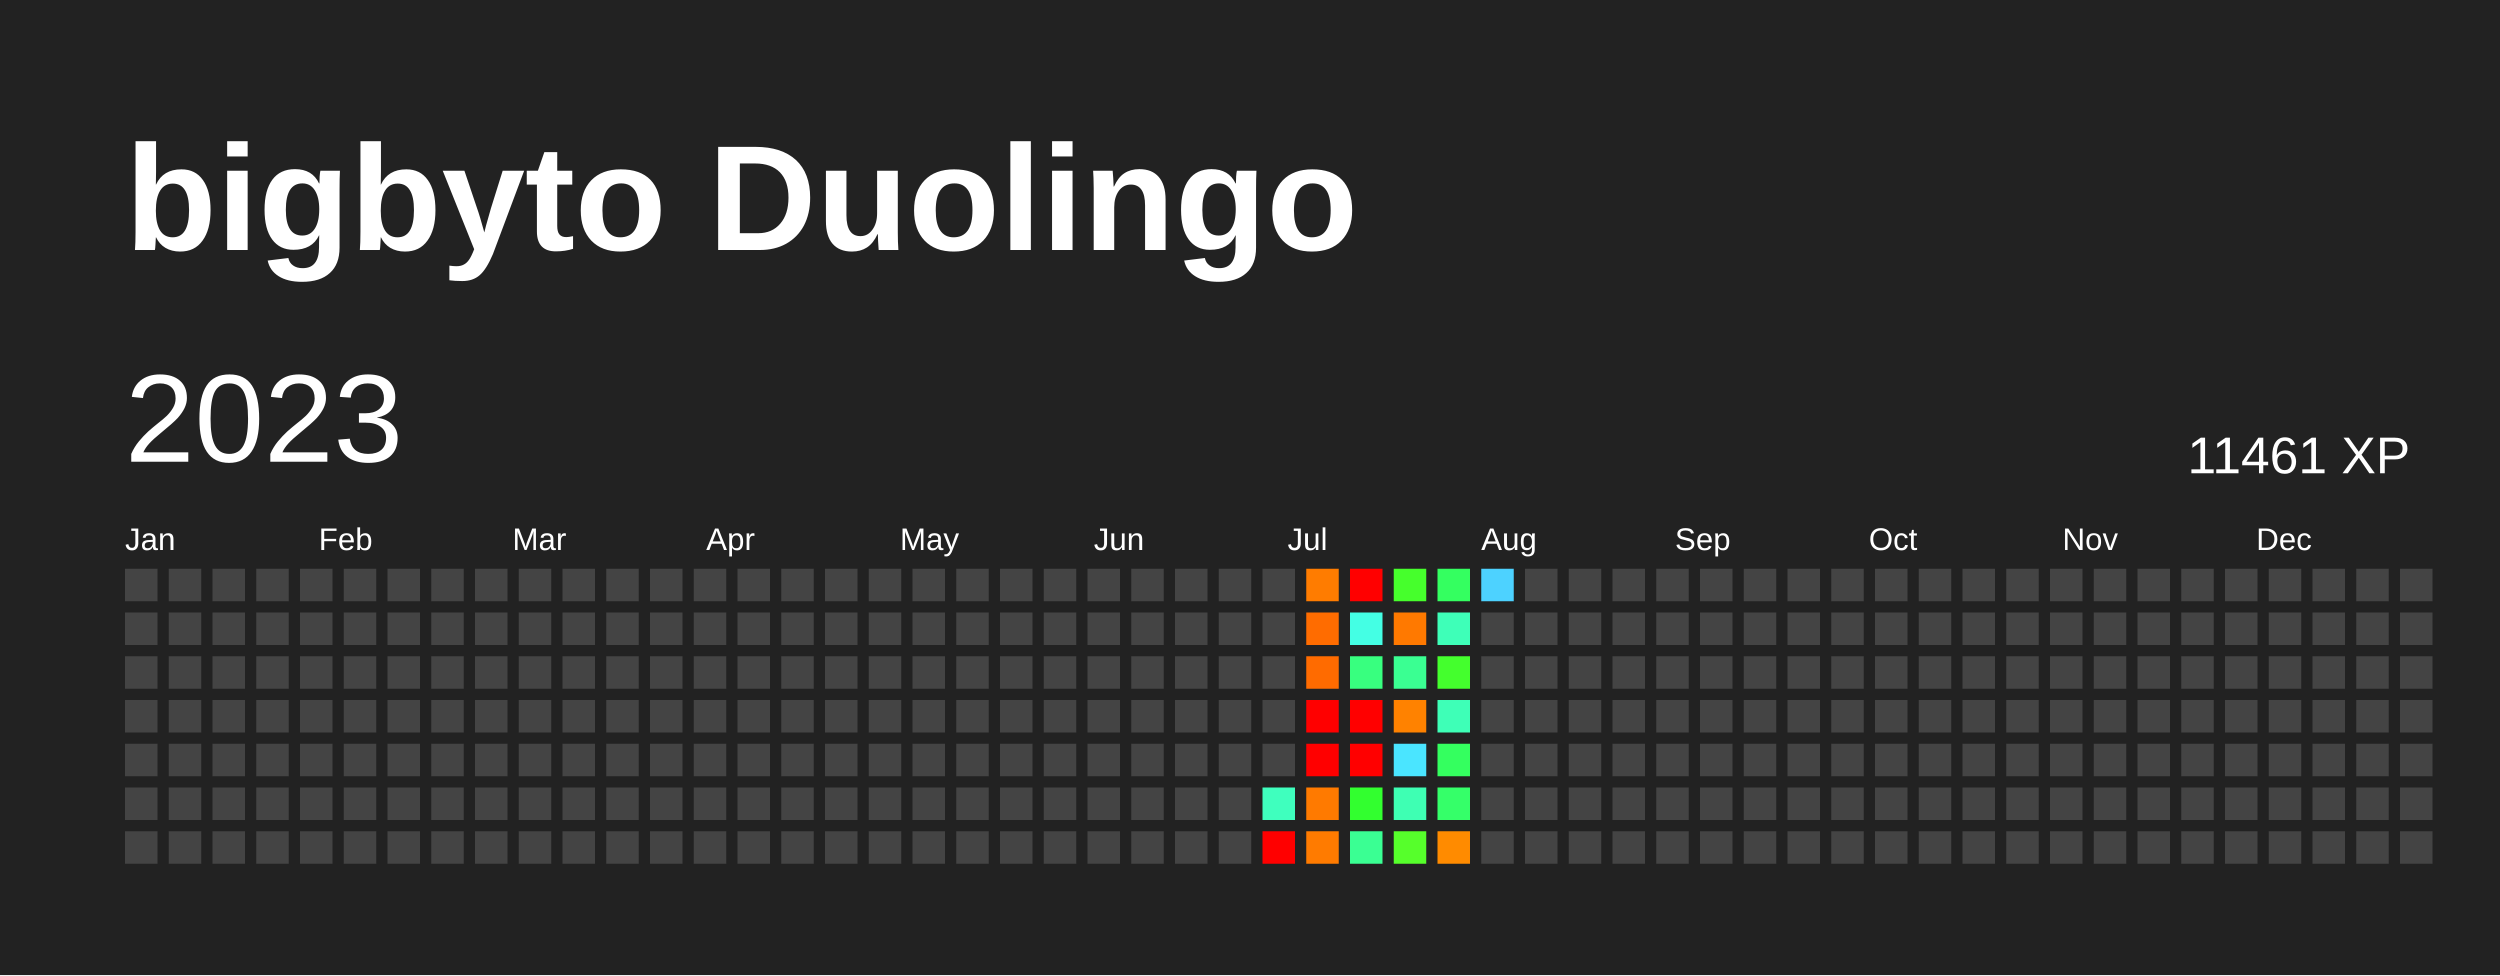
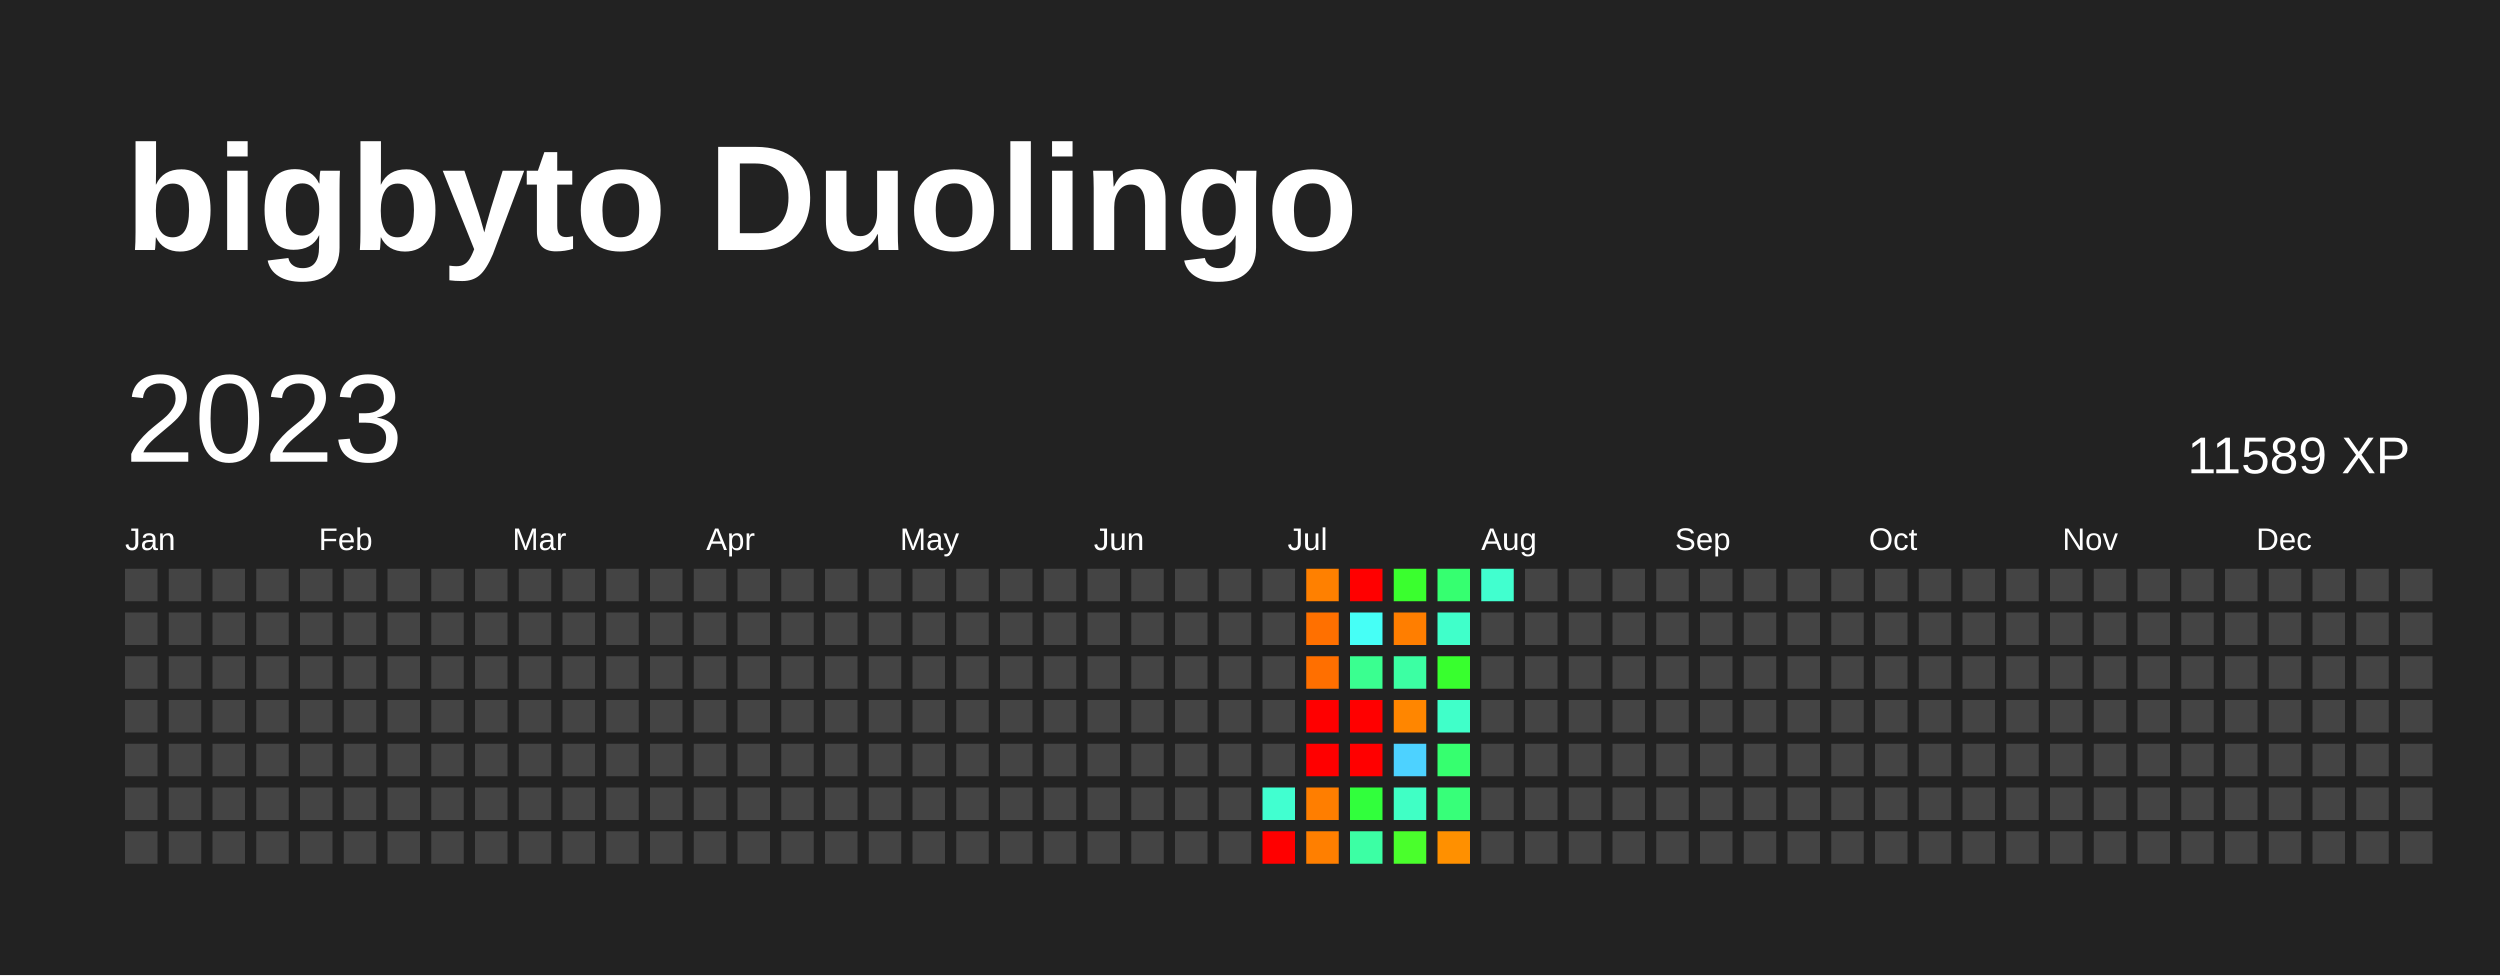
<svg xmlns="http://www.w3.org/2000/svg" baseProfile="full" height="78mm" version="1.1" viewBox="0,0,200,78" width="200mm">
  <defs />
  <rect fill="#222222" height="78" width="200" x="0" y="0" />
  <text fill="#FFFFFF" style="font-size:12px; font-family:Arial; font-weight:bold;" x="10" y="20">bigbyto Duolingo</text>
  <text dominant-baseline="hanging" fill="#FFFFFF" style="font-size:10.0px; font-family:Arial;" x="10" y="30">2023</text>
-   <text dominant-baseline="hanging" fill="#FFFFFF" style="font-size:4.125px; font-family:Arial;" x="175" y="35">11461 XP</text>
+   <text dominant-baseline="hanging" fill="#FFFFFF" style="font-size:4.125px; font-family:Arial;" x="175" y="35">11589 XP</text>
  <text fill="#FFFFFF" style="font-size:2.5px; font-family:Arial" x="10.0" y="44">Jan</text>
  <text fill="#FFFFFF" style="font-size:2.5px; font-family:Arial" x="25.5" y="44">Feb</text>
  <text fill="#FFFFFF" style="font-size:2.5px; font-family:Arial" x="41.0" y="44">Mar</text>
  <text fill="#FFFFFF" style="font-size:2.5px; font-family:Arial" x="56.5" y="44">Apr</text>
  <text fill="#FFFFFF" style="font-size:2.5px; font-family:Arial" x="72.0" y="44">May</text>
  <text fill="#FFFFFF" style="font-size:2.5px; font-family:Arial" x="87.5" y="44">Jun</text>
  <text fill="#FFFFFF" style="font-size:2.5px; font-family:Arial" x="103.0" y="44">Jul</text>
  <text fill="#FFFFFF" style="font-size:2.5px; font-family:Arial" x="118.5" y="44">Aug</text>
  <text fill="#FFFFFF" style="font-size:2.5px; font-family:Arial" x="134.0" y="44">Sep</text>
  <text fill="#FFFFFF" style="font-size:2.5px; font-family:Arial" x="149.5" y="44">Oct</text>
  <text fill="#FFFFFF" style="font-size:2.5px; font-family:Arial" x="165.0" y="44">Nov</text>
  <text fill="#FFFFFF" style="font-size:2.5px; font-family:Arial" x="180.5" y="44">Dec</text>
  <rect fill="#444444" height="2.6" width="2.6" x="10.0" y="45.5" />
  <rect fill="#444444" height="2.6" width="2.6" x="10.0" y="49.0" />
  <rect fill="#444444" height="2.6" width="2.6" x="10.0" y="52.5" />
  <rect fill="#444444" height="2.6" width="2.6" x="10.0" y="56.0" />
  <rect fill="#444444" height="2.6" width="2.6" x="10.0" y="59.5" />
  <rect fill="#444444" height="2.6" width="2.6" x="10.0" y="63.0" />
  <rect fill="#444444" height="2.6" width="2.6" x="10.0" y="66.5" />
  <rect fill="#444444" height="2.6" width="2.6" x="13.5" y="45.5" />
  <rect fill="#444444" height="2.6" width="2.6" x="13.5" y="49.0" />
  <rect fill="#444444" height="2.6" width="2.6" x="13.5" y="52.5" />
  <rect fill="#444444" height="2.6" width="2.6" x="13.5" y="56.0" />
  <rect fill="#444444" height="2.6" width="2.6" x="13.5" y="59.5" />
  <rect fill="#444444" height="2.6" width="2.6" x="13.5" y="63.0" />
  <rect fill="#444444" height="2.6" width="2.6" x="13.5" y="66.5" />
  <rect fill="#444444" height="2.6" width="2.6" x="17.0" y="45.5" />
  <rect fill="#444444" height="2.6" width="2.6" x="17.0" y="49.0" />
  <rect fill="#444444" height="2.6" width="2.6" x="17.0" y="52.5" />
  <rect fill="#444444" height="2.6" width="2.6" x="17.0" y="56.0" />
  <rect fill="#444444" height="2.6" width="2.6" x="17.0" y="59.5" />
  <rect fill="#444444" height="2.6" width="2.6" x="17.0" y="63.0" />
  <rect fill="#444444" height="2.6" width="2.6" x="17.0" y="66.5" />
  <rect fill="#444444" height="2.6" width="2.6" x="20.5" y="45.5" />
  <rect fill="#444444" height="2.6" width="2.6" x="20.5" y="49.0" />
  <rect fill="#444444" height="2.6" width="2.6" x="20.5" y="52.5" />
  <rect fill="#444444" height="2.6" width="2.6" x="20.5" y="56.0" />
  <rect fill="#444444" height="2.6" width="2.6" x="20.5" y="59.5" />
  <rect fill="#444444" height="2.6" width="2.6" x="20.5" y="63.0" />
  <rect fill="#444444" height="2.6" width="2.6" x="20.5" y="66.5" />
  <rect fill="#444444" height="2.6" width="2.6" x="24.0" y="45.5" />
  <rect fill="#444444" height="2.6" width="2.6" x="24.0" y="49.0" />
  <rect fill="#444444" height="2.6" width="2.6" x="24.0" y="52.5" />
  <rect fill="#444444" height="2.6" width="2.6" x="24.0" y="56.0" />
  <rect fill="#444444" height="2.6" width="2.6" x="24.0" y="59.5" />
  <rect fill="#444444" height="2.6" width="2.6" x="24.0" y="63.0" />
  <rect fill="#444444" height="2.6" width="2.6" x="24.0" y="66.5" />
  <rect fill="#444444" height="2.6" width="2.6" x="27.5" y="45.5" />
  <rect fill="#444444" height="2.6" width="2.6" x="27.5" y="49.0" />
  <rect fill="#444444" height="2.6" width="2.6" x="27.5" y="52.5" />
  <rect fill="#444444" height="2.6" width="2.6" x="27.5" y="56.0" />
  <rect fill="#444444" height="2.6" width="2.6" x="27.5" y="59.5" />
  <rect fill="#444444" height="2.6" width="2.6" x="27.5" y="63.0" />
  <rect fill="#444444" height="2.6" width="2.6" x="27.5" y="66.5" />
  <rect fill="#444444" height="2.6" width="2.6" x="31.0" y="45.5" />
  <rect fill="#444444" height="2.6" width="2.6" x="31.0" y="49.0" />
  <rect fill="#444444" height="2.6" width="2.6" x="31.0" y="52.5" />
  <rect fill="#444444" height="2.6" width="2.6" x="31.0" y="56.0" />
  <rect fill="#444444" height="2.6" width="2.6" x="31.0" y="59.5" />
  <rect fill="#444444" height="2.6" width="2.6" x="31.0" y="63.0" />
  <rect fill="#444444" height="2.6" width="2.6" x="31.0" y="66.5" />
  <rect fill="#444444" height="2.6" width="2.6" x="34.5" y="45.5" />
  <rect fill="#444444" height="2.6" width="2.6" x="34.5" y="49.0" />
  <rect fill="#444444" height="2.6" width="2.6" x="34.5" y="52.5" />
  <rect fill="#444444" height="2.6" width="2.6" x="34.5" y="56.0" />
  <rect fill="#444444" height="2.6" width="2.6" x="34.5" y="59.5" />
  <rect fill="#444444" height="2.6" width="2.6" x="34.5" y="63.0" />
  <rect fill="#444444" height="2.6" width="2.6" x="34.5" y="66.5" />
  <rect fill="#444444" height="2.6" width="2.6" x="38.0" y="45.5" />
  <rect fill="#444444" height="2.6" width="2.6" x="38.0" y="49.0" />
  <rect fill="#444444" height="2.6" width="2.6" x="38.0" y="52.5" />
  <rect fill="#444444" height="2.6" width="2.6" x="38.0" y="56.0" />
  <rect fill="#444444" height="2.6" width="2.6" x="38.0" y="59.5" />
  <rect fill="#444444" height="2.6" width="2.6" x="38.0" y="63.0" />
  <rect fill="#444444" height="2.6" width="2.6" x="38.0" y="66.5" />
  <rect fill="#444444" height="2.6" width="2.6" x="41.5" y="45.5" />
  <rect fill="#444444" height="2.6" width="2.6" x="41.5" y="49.0" />
  <rect fill="#444444" height="2.6" width="2.6" x="41.5" y="52.5" />
  <rect fill="#444444" height="2.6" width="2.6" x="41.5" y="56.0" />
  <rect fill="#444444" height="2.6" width="2.6" x="41.5" y="59.5" />
  <rect fill="#444444" height="2.6" width="2.6" x="41.5" y="63.0" />
  <rect fill="#444444" height="2.6" width="2.6" x="41.5" y="66.5" />
  <rect fill="#444444" height="2.6" width="2.6" x="45.0" y="45.5" />
  <rect fill="#444444" height="2.6" width="2.6" x="45.0" y="49.0" />
  <rect fill="#444444" height="2.6" width="2.6" x="45.0" y="52.5" />
  <rect fill="#444444" height="2.6" width="2.6" x="45.0" y="56.0" />
  <rect fill="#444444" height="2.6" width="2.6" x="45.0" y="59.5" />
  <rect fill="#444444" height="2.6" width="2.6" x="45.0" y="63.0" />
  <rect fill="#444444" height="2.6" width="2.6" x="45.0" y="66.5" />
  <rect fill="#444444" height="2.6" width="2.6" x="48.5" y="45.5" />
  <rect fill="#444444" height="2.6" width="2.6" x="48.5" y="49.0" />
  <rect fill="#444444" height="2.6" width="2.6" x="48.5" y="52.5" />
  <rect fill="#444444" height="2.6" width="2.6" x="48.5" y="56.0" />
  <rect fill="#444444" height="2.6" width="2.6" x="48.5" y="59.5" />
  <rect fill="#444444" height="2.6" width="2.6" x="48.5" y="63.0" />
  <rect fill="#444444" height="2.6" width="2.6" x="48.5" y="66.5" />
  <rect fill="#444444" height="2.6" width="2.6" x="52.0" y="45.5" />
  <rect fill="#444444" height="2.6" width="2.6" x="52.0" y="49.0" />
  <rect fill="#444444" height="2.6" width="2.6" x="52.0" y="52.5" />
  <rect fill="#444444" height="2.6" width="2.6" x="52.0" y="56.0" />
  <rect fill="#444444" height="2.6" width="2.6" x="52.0" y="59.5" />
  <rect fill="#444444" height="2.6" width="2.6" x="52.0" y="63.0" />
  <rect fill="#444444" height="2.6" width="2.6" x="52.0" y="66.5" />
  <rect fill="#444444" height="2.6" width="2.6" x="55.5" y="45.5" />
  <rect fill="#444444" height="2.6" width="2.6" x="55.5" y="49.0" />
  <rect fill="#444444" height="2.6" width="2.6" x="55.5" y="52.5" />
  <rect fill="#444444" height="2.6" width="2.6" x="55.5" y="56.0" />
  <rect fill="#444444" height="2.6" width="2.6" x="55.5" y="59.5" />
  <rect fill="#444444" height="2.6" width="2.6" x="55.5" y="63.0" />
  <rect fill="#444444" height="2.6" width="2.6" x="55.5" y="66.5" />
  <rect fill="#444444" height="2.6" width="2.6" x="59.0" y="45.5" />
  <rect fill="#444444" height="2.6" width="2.6" x="59.0" y="49.0" />
  <rect fill="#444444" height="2.6" width="2.6" x="59.0" y="52.5" />
  <rect fill="#444444" height="2.6" width="2.6" x="59.0" y="56.0" />
  <rect fill="#444444" height="2.6" width="2.6" x="59.0" y="59.5" />
  <rect fill="#444444" height="2.6" width="2.6" x="59.0" y="63.0" />
  <rect fill="#444444" height="2.6" width="2.6" x="59.0" y="66.5" />
  <rect fill="#444444" height="2.6" width="2.6" x="62.5" y="45.5" />
  <rect fill="#444444" height="2.6" width="2.6" x="62.5" y="49.0" />
  <rect fill="#444444" height="2.6" width="2.6" x="62.5" y="52.5" />
  <rect fill="#444444" height="2.6" width="2.6" x="62.5" y="56.0" />
  <rect fill="#444444" height="2.6" width="2.6" x="62.5" y="59.5" />
  <rect fill="#444444" height="2.6" width="2.6" x="62.5" y="63.0" />
  <rect fill="#444444" height="2.6" width="2.6" x="62.5" y="66.5" />
  <rect fill="#444444" height="2.6" width="2.6" x="66.0" y="45.5" />
  <rect fill="#444444" height="2.6" width="2.6" x="66.0" y="49.0" />
  <rect fill="#444444" height="2.6" width="2.6" x="66.0" y="52.5" />
  <rect fill="#444444" height="2.6" width="2.6" x="66.0" y="56.0" />
  <rect fill="#444444" height="2.6" width="2.6" x="66.0" y="59.5" />
  <rect fill="#444444" height="2.6" width="2.6" x="66.0" y="63.0" />
  <rect fill="#444444" height="2.6" width="2.6" x="66.0" y="66.5" />
  <rect fill="#444444" height="2.6" width="2.6" x="69.5" y="45.5" />
  <rect fill="#444444" height="2.6" width="2.6" x="69.5" y="49.0" />
  <rect fill="#444444" height="2.6" width="2.6" x="69.5" y="52.5" />
  <rect fill="#444444" height="2.6" width="2.6" x="69.5" y="56.0" />
  <rect fill="#444444" height="2.6" width="2.6" x="69.5" y="59.5" />
  <rect fill="#444444" height="2.6" width="2.6" x="69.5" y="63.0" />
  <rect fill="#444444" height="2.6" width="2.6" x="69.5" y="66.5" />
  <rect fill="#444444" height="2.6" width="2.6" x="73.0" y="45.5" />
  <rect fill="#444444" height="2.6" width="2.6" x="73.0" y="49.0" />
  <rect fill="#444444" height="2.6" width="2.6" x="73.0" y="52.5" />
  <rect fill="#444444" height="2.6" width="2.6" x="73.0" y="56.0" />
  <rect fill="#444444" height="2.6" width="2.6" x="73.0" y="59.5" />
  <rect fill="#444444" height="2.6" width="2.6" x="73.0" y="63.0" />
  <rect fill="#444444" height="2.6" width="2.6" x="73.0" y="66.5" />
  <rect fill="#444444" height="2.6" width="2.6" x="76.5" y="45.5" />
  <rect fill="#444444" height="2.6" width="2.6" x="76.5" y="49.0" />
  <rect fill="#444444" height="2.6" width="2.6" x="76.5" y="52.5" />
  <rect fill="#444444" height="2.6" width="2.6" x="76.5" y="56.0" />
  <rect fill="#444444" height="2.6" width="2.6" x="76.5" y="59.5" />
  <rect fill="#444444" height="2.6" width="2.6" x="76.5" y="63.0" />
  <rect fill="#444444" height="2.6" width="2.6" x="76.5" y="66.5" />
  <rect fill="#444444" height="2.6" width="2.6" x="80.0" y="45.5" />
  <rect fill="#444444" height="2.6" width="2.6" x="80.0" y="49.0" />
  <rect fill="#444444" height="2.6" width="2.6" x="80.0" y="52.5" />
  <rect fill="#444444" height="2.6" width="2.6" x="80.0" y="56.0" />
  <rect fill="#444444" height="2.6" width="2.6" x="80.0" y="59.5" />
  <rect fill="#444444" height="2.6" width="2.6" x="80.0" y="63.0" />
  <rect fill="#444444" height="2.6" width="2.6" x="80.0" y="66.5" />
  <rect fill="#444444" height="2.6" width="2.6" x="83.5" y="45.5" />
  <rect fill="#444444" height="2.6" width="2.6" x="83.5" y="49.0" />
  <rect fill="#444444" height="2.6" width="2.6" x="83.5" y="52.5" />
  <rect fill="#444444" height="2.6" width="2.6" x="83.5" y="56.0" />
  <rect fill="#444444" height="2.6" width="2.6" x="83.5" y="59.5" />
  <rect fill="#444444" height="2.6" width="2.6" x="83.5" y="63.0" />
  <rect fill="#444444" height="2.6" width="2.6" x="83.5" y="66.5" />
  <rect fill="#444444" height="2.6" width="2.6" x="87.0" y="45.5" />
  <rect fill="#444444" height="2.6" width="2.6" x="87.0" y="49.0" />
  <rect fill="#444444" height="2.6" width="2.6" x="87.0" y="52.5" />
  <rect fill="#444444" height="2.6" width="2.6" x="87.0" y="56.0" />
  <rect fill="#444444" height="2.6" width="2.6" x="87.0" y="59.5" />
  <rect fill="#444444" height="2.6" width="2.6" x="87.0" y="63.0" />
  <rect fill="#444444" height="2.6" width="2.6" x="87.0" y="66.5" />
  <rect fill="#444444" height="2.6" width="2.6" x="90.5" y="45.5" />
  <rect fill="#444444" height="2.6" width="2.6" x="90.5" y="49.0" />
  <rect fill="#444444" height="2.6" width="2.6" x="90.5" y="52.5" />
  <rect fill="#444444" height="2.6" width="2.6" x="90.5" y="56.0" />
  <rect fill="#444444" height="2.6" width="2.6" x="90.5" y="59.5" />
  <rect fill="#444444" height="2.6" width="2.6" x="90.5" y="63.0" />
  <rect fill="#444444" height="2.6" width="2.6" x="90.5" y="66.5" />
  <rect fill="#444444" height="2.6" width="2.6" x="94.0" y="45.5" />
  <rect fill="#444444" height="2.6" width="2.6" x="94.0" y="49.0" />
  <rect fill="#444444" height="2.6" width="2.6" x="94.0" y="52.5" />
  <rect fill="#444444" height="2.6" width="2.6" x="94.0" y="56.0" />
  <rect fill="#444444" height="2.6" width="2.6" x="94.0" y="59.5" />
  <rect fill="#444444" height="2.6" width="2.6" x="94.0" y="63.0" />
  <rect fill="#444444" height="2.6" width="2.6" x="94.0" y="66.5" />
  <rect fill="#444444" height="2.6" width="2.6" x="97.5" y="45.5" />
  <rect fill="#444444" height="2.6" width="2.6" x="97.5" y="49.0" />
  <rect fill="#444444" height="2.6" width="2.6" x="97.5" y="52.5" />
  <rect fill="#444444" height="2.6" width="2.6" x="97.5" y="56.0" />
  <rect fill="#444444" height="2.6" width="2.6" x="97.5" y="59.5" />
  <rect fill="#444444" height="2.6" width="2.6" x="97.5" y="63.0" />
  <rect fill="#444444" height="2.6" width="2.6" x="97.5" y="66.5" />
  <rect fill="#444444" height="2.6" width="2.6" x="101.0" y="45.5" />
  <rect fill="#444444" height="2.6" width="2.6" x="101.0" y="49.0" />
  <rect fill="#444444" height="2.6" width="2.6" x="101.0" y="52.5" />
  <rect fill="#444444" height="2.6" width="2.6" x="101.0" y="56.0" />
  <rect fill="#444444" height="2.6" width="2.6" x="101.0" y="59.5" />
-   <rect fill="#3fffbe" height="2.6" width="2.6" x="101.0" y="63.0" />
+   <rect fill="#41ffd0" height="2.6" width="2.6" x="101.0" y="63.0" />
  <rect fill="red" height="2.6" width="2.6" x="101.0" y="66.5" />
-   <rect fill="#ff7c00" height="2.6" width="2.6" x="104.5" y="45.5" />
-   <rect fill="#ff6c00" height="2.6" width="2.6" x="104.5" y="49.0" />
-   <rect fill="#ff6b00" height="2.6" width="2.6" x="104.5" y="52.5" />
+   <rect fill="#ff8000" height="2.6" width="2.6" x="104.5" y="45.5" />
+   <rect fill="#ff7000" height="2.6" width="2.6" x="104.5" y="49.0" />
+   <rect fill="#ff6f00" height="2.6" width="2.6" x="104.5" y="52.5" />
  <rect fill="red" height="2.6" width="2.6" x="104.5" y="56.0" />
  <rect fill="red" height="2.6" width="2.6" x="104.5" y="59.5" />
-   <rect fill="#ff7a00" height="2.6" width="2.6" x="104.5" y="63.0" />
-   <rect fill="#ff7b00" height="2.6" width="2.6" x="104.5" y="66.5" />
+   <rect fill="#ff7e00" height="2.6" width="2.6" x="104.5" y="63.0" />
+   <rect fill="#ff7f00" height="2.6" width="2.6" x="104.5" y="66.5" />
  <rect fill="red" height="2.6" width="2.6" x="108.0" y="45.5" />
-   <rect fill="#44ffe4" height="2.6" width="2.6" x="108.0" y="49.0" />
-   <rect fill="#38ff7f" height="2.6" width="2.6" x="108.0" y="52.5" />
+   <rect fill="#46fff6" height="2.6" width="2.6" x="108.0" y="49.0" />
+   <rect fill="#3aff90" height="2.6" width="2.6" x="108.0" y="52.5" />
  <rect fill="red" height="2.6" width="2.6" x="108.0" y="56.0" />
  <rect fill="red" height="2.6" width="2.6" x="108.0" y="59.5" />
-   <rect fill="#32ff2f" height="2.6" width="2.6" x="108.0" y="63.0" />
-   <rect fill="#3aff93" height="2.6" width="2.6" x="108.0" y="66.5" />
-   <rect fill="#46ff2c" height="2.6" width="2.6" x="111.5" y="45.5" />
-   <rect fill="#ff7900" height="2.6" width="2.6" x="111.5" y="49.0" />
-   <rect fill="#3aff92" height="2.6" width="2.6" x="111.5" y="52.5" />
-   <rect fill="#ff8200" height="2.6" width="2.6" x="111.5" y="56.0" />
-   <rect fill="#4ae5ff" height="2.6" width="2.6" x="111.5" y="59.5" />
-   <rect fill="#3effb3" height="2.6" width="2.6" x="111.5" y="63.0" />
-   <rect fill="#56ff2b" height="2.6" width="2.6" x="111.5" y="66.5" />
-   <rect fill="#34ff60" height="2.6" width="2.6" x="115.0" y="45.5" />
-   <rect fill="#3effb8" height="2.6" width="2.6" x="115.0" y="49.0" />
-   <rect fill="#44ff2d" height="2.6" width="2.6" x="115.0" y="52.5" />
-   <rect fill="#3effb7" height="2.6" width="2.6" x="115.0" y="56.0" />
-   <rect fill="#34ff5f" height="2.6" width="2.6" x="115.0" y="59.5" />
-   <rect fill="#35ff69" height="2.6" width="2.6" x="115.0" y="63.0" />
-   <rect fill="#ff8b00" height="2.6" width="2.6" x="115.0" y="66.5" />
-   <rect fill="#4dd2ff" height="2.6" width="2.6" x="118.5" y="45.5" />
+   <rect fill="#31ff3c" height="2.6" width="2.6" x="108.0" y="63.0" />
+   <rect fill="#3cffa4" height="2.6" width="2.6" x="108.0" y="66.5" />
+   <rect fill="#3aff2e" height="2.6" width="2.6" x="111.5" y="45.5" />
+   <rect fill="#ff7e00" height="2.6" width="2.6" x="111.5" y="49.0" />
+   <rect fill="#3cffa3" height="2.6" width="2.6" x="111.5" y="52.5" />
+   <rect fill="#ff8600" height="2.6" width="2.6" x="111.5" y="56.0" />
+   <rect fill="#4dd2ff" height="2.6" width="2.6" x="111.5" y="59.5" />
+   <rect fill="#40ffc5" height="2.6" width="2.6" x="111.5" y="63.0" />
+   <rect fill="#4aff2c" height="2.6" width="2.6" x="111.5" y="66.5" />
+   <rect fill="#36ff70" height="2.6" width="2.6" x="115.0" y="45.5" />
+   <rect fill="#40ffca" height="2.6" width="2.6" x="115.0" y="49.0" />
+   <rect fill="#38ff2e" height="2.6" width="2.6" x="115.0" y="52.5" />
+   <rect fill="#40ffc9" height="2.6" width="2.6" x="115.0" y="56.0" />
+   <rect fill="#36ff6f" height="2.6" width="2.6" x="115.0" y="59.5" />
+   <rect fill="#37ff79" height="2.6" width="2.6" x="115.0" y="63.0" />
+   <rect fill="#ff9000" height="2.6" width="2.6" x="115.0" y="66.5" />
+   <rect fill="#41ffcf" height="2.6" width="2.6" x="118.5" y="45.5" />
  <rect fill="#444444" height="2.6" width="2.6" x="118.5" y="49.0" />
  <rect fill="#444444" height="2.6" width="2.6" x="118.5" y="52.5" />
  <rect fill="#444444" height="2.6" width="2.6" x="118.5" y="56.0" />
  <rect fill="#444444" height="2.6" width="2.6" x="118.5" y="59.5" />
  <rect fill="#444444" height="2.6" width="2.6" x="118.5" y="63.0" />
  <rect fill="#444444" height="2.6" width="2.6" x="118.5" y="66.5" />
  <rect fill="#444444" height="2.6" width="2.6" x="122.0" y="45.5" />
  <rect fill="#444444" height="2.6" width="2.6" x="122.0" y="49.0" />
  <rect fill="#444444" height="2.6" width="2.6" x="122.0" y="52.5" />
  <rect fill="#444444" height="2.6" width="2.6" x="122.0" y="56.0" />
  <rect fill="#444444" height="2.6" width="2.6" x="122.0" y="59.5" />
  <rect fill="#444444" height="2.6" width="2.6" x="122.0" y="63.0" />
  <rect fill="#444444" height="2.6" width="2.6" x="122.0" y="66.5" />
  <rect fill="#444444" height="2.6" width="2.6" x="125.5" y="45.5" />
  <rect fill="#444444" height="2.6" width="2.6" x="125.5" y="49.0" />
  <rect fill="#444444" height="2.6" width="2.6" x="125.5" y="52.5" />
  <rect fill="#444444" height="2.6" width="2.6" x="125.5" y="56.0" />
  <rect fill="#444444" height="2.6" width="2.6" x="125.5" y="59.5" />
  <rect fill="#444444" height="2.6" width="2.6" x="125.5" y="63.0" />
  <rect fill="#444444" height="2.6" width="2.6" x="125.5" y="66.5" />
  <rect fill="#444444" height="2.6" width="2.6" x="129.0" y="45.5" />
  <rect fill="#444444" height="2.6" width="2.6" x="129.0" y="49.0" />
  <rect fill="#444444" height="2.6" width="2.6" x="129.0" y="52.5" />
  <rect fill="#444444" height="2.6" width="2.6" x="129.0" y="56.0" />
  <rect fill="#444444" height="2.6" width="2.6" x="129.0" y="59.5" />
  <rect fill="#444444" height="2.6" width="2.6" x="129.0" y="63.0" />
  <rect fill="#444444" height="2.6" width="2.6" x="129.0" y="66.5" />
  <rect fill="#444444" height="2.6" width="2.6" x="132.5" y="45.5" />
  <rect fill="#444444" height="2.6" width="2.6" x="132.5" y="49.0" />
  <rect fill="#444444" height="2.6" width="2.6" x="132.5" y="52.5" />
  <rect fill="#444444" height="2.6" width="2.6" x="132.5" y="56.0" />
  <rect fill="#444444" height="2.6" width="2.6" x="132.5" y="59.5" />
  <rect fill="#444444" height="2.6" width="2.6" x="132.5" y="63.0" />
  <rect fill="#444444" height="2.6" width="2.6" x="132.5" y="66.5" />
  <rect fill="#444444" height="2.6" width="2.6" x="136.0" y="45.5" />
  <rect fill="#444444" height="2.6" width="2.6" x="136.0" y="49.0" />
  <rect fill="#444444" height="2.6" width="2.6" x="136.0" y="52.5" />
  <rect fill="#444444" height="2.6" width="2.6" x="136.0" y="56.0" />
  <rect fill="#444444" height="2.6" width="2.6" x="136.0" y="59.5" />
  <rect fill="#444444" height="2.6" width="2.6" x="136.0" y="63.0" />
  <rect fill="#444444" height="2.6" width="2.6" x="136.0" y="66.5" />
  <rect fill="#444444" height="2.6" width="2.6" x="139.5" y="45.5" />
  <rect fill="#444444" height="2.6" width="2.6" x="139.5" y="49.0" />
  <rect fill="#444444" height="2.6" width="2.6" x="139.5" y="52.5" />
  <rect fill="#444444" height="2.6" width="2.6" x="139.5" y="56.0" />
  <rect fill="#444444" height="2.6" width="2.6" x="139.5" y="59.5" />
  <rect fill="#444444" height="2.6" width="2.6" x="139.5" y="63.0" />
  <rect fill="#444444" height="2.6" width="2.6" x="139.5" y="66.5" />
  <rect fill="#444444" height="2.6" width="2.6" x="143.0" y="45.5" />
  <rect fill="#444444" height="2.6" width="2.6" x="143.0" y="49.0" />
  <rect fill="#444444" height="2.6" width="2.6" x="143.0" y="52.5" />
  <rect fill="#444444" height="2.6" width="2.6" x="143.0" y="56.0" />
  <rect fill="#444444" height="2.6" width="2.6" x="143.0" y="59.5" />
  <rect fill="#444444" height="2.6" width="2.6" x="143.0" y="63.0" />
  <rect fill="#444444" height="2.6" width="2.6" x="143.0" y="66.5" />
  <rect fill="#444444" height="2.6" width="2.6" x="146.5" y="45.5" />
  <rect fill="#444444" height="2.6" width="2.6" x="146.5" y="49.0" />
  <rect fill="#444444" height="2.6" width="2.6" x="146.5" y="52.5" />
  <rect fill="#444444" height="2.6" width="2.6" x="146.5" y="56.0" />
  <rect fill="#444444" height="2.6" width="2.6" x="146.5" y="59.5" />
  <rect fill="#444444" height="2.6" width="2.6" x="146.5" y="63.0" />
  <rect fill="#444444" height="2.6" width="2.6" x="146.5" y="66.5" />
  <rect fill="#444444" height="2.6" width="2.6" x="150.0" y="45.5" />
  <rect fill="#444444" height="2.6" width="2.6" x="150.0" y="49.0" />
  <rect fill="#444444" height="2.6" width="2.6" x="150.0" y="52.5" />
  <rect fill="#444444" height="2.6" width="2.6" x="150.0" y="56.0" />
  <rect fill="#444444" height="2.6" width="2.6" x="150.0" y="59.5" />
  <rect fill="#444444" height="2.6" width="2.6" x="150.0" y="63.0" />
  <rect fill="#444444" height="2.6" width="2.6" x="150.0" y="66.5" />
  <rect fill="#444444" height="2.6" width="2.6" x="153.5" y="45.5" />
  <rect fill="#444444" height="2.6" width="2.6" x="153.5" y="49.0" />
  <rect fill="#444444" height="2.6" width="2.6" x="153.5" y="52.5" />
  <rect fill="#444444" height="2.6" width="2.6" x="153.5" y="56.0" />
  <rect fill="#444444" height="2.6" width="2.6" x="153.5" y="59.5" />
  <rect fill="#444444" height="2.6" width="2.6" x="153.5" y="63.0" />
  <rect fill="#444444" height="2.6" width="2.6" x="153.5" y="66.5" />
  <rect fill="#444444" height="2.6" width="2.6" x="157.0" y="45.5" />
  <rect fill="#444444" height="2.6" width="2.6" x="157.0" y="49.0" />
  <rect fill="#444444" height="2.6" width="2.6" x="157.0" y="52.5" />
  <rect fill="#444444" height="2.6" width="2.6" x="157.0" y="56.0" />
  <rect fill="#444444" height="2.6" width="2.6" x="157.0" y="59.5" />
  <rect fill="#444444" height="2.6" width="2.6" x="157.0" y="63.0" />
  <rect fill="#444444" height="2.6" width="2.6" x="157.0" y="66.5" />
  <rect fill="#444444" height="2.6" width="2.6" x="160.5" y="45.5" />
  <rect fill="#444444" height="2.6" width="2.6" x="160.5" y="49.0" />
  <rect fill="#444444" height="2.6" width="2.6" x="160.5" y="52.5" />
  <rect fill="#444444" height="2.6" width="2.6" x="160.5" y="56.0" />
  <rect fill="#444444" height="2.6" width="2.6" x="160.5" y="59.5" />
  <rect fill="#444444" height="2.6" width="2.6" x="160.5" y="63.0" />
  <rect fill="#444444" height="2.6" width="2.6" x="160.5" y="66.5" />
  <rect fill="#444444" height="2.6" width="2.6" x="164.0" y="45.5" />
  <rect fill="#444444" height="2.6" width="2.6" x="164.0" y="49.0" />
  <rect fill="#444444" height="2.6" width="2.6" x="164.0" y="52.5" />
  <rect fill="#444444" height="2.6" width="2.6" x="164.0" y="56.0" />
  <rect fill="#444444" height="2.6" width="2.6" x="164.0" y="59.5" />
  <rect fill="#444444" height="2.6" width="2.6" x="164.0" y="63.0" />
  <rect fill="#444444" height="2.6" width="2.6" x="164.0" y="66.5" />
  <rect fill="#444444" height="2.6" width="2.6" x="167.5" y="45.5" />
  <rect fill="#444444" height="2.6" width="2.6" x="167.5" y="49.0" />
  <rect fill="#444444" height="2.6" width="2.6" x="167.5" y="52.5" />
  <rect fill="#444444" height="2.6" width="2.6" x="167.5" y="56.0" />
  <rect fill="#444444" height="2.6" width="2.6" x="167.5" y="59.5" />
  <rect fill="#444444" height="2.6" width="2.6" x="167.5" y="63.0" />
  <rect fill="#444444" height="2.6" width="2.6" x="167.5" y="66.5" />
  <rect fill="#444444" height="2.6" width="2.6" x="171.0" y="45.5" />
  <rect fill="#444444" height="2.6" width="2.6" x="171.0" y="49.0" />
  <rect fill="#444444" height="2.6" width="2.6" x="171.0" y="52.5" />
  <rect fill="#444444" height="2.6" width="2.6" x="171.0" y="56.0" />
  <rect fill="#444444" height="2.6" width="2.6" x="171.0" y="59.5" />
  <rect fill="#444444" height="2.6" width="2.6" x="171.0" y="63.0" />
  <rect fill="#444444" height="2.6" width="2.6" x="171.0" y="66.5" />
  <rect fill="#444444" height="2.6" width="2.6" x="174.5" y="45.5" />
  <rect fill="#444444" height="2.6" width="2.6" x="174.5" y="49.0" />
  <rect fill="#444444" height="2.6" width="2.6" x="174.5" y="52.5" />
  <rect fill="#444444" height="2.6" width="2.6" x="174.5" y="56.0" />
  <rect fill="#444444" height="2.6" width="2.6" x="174.5" y="59.5" />
  <rect fill="#444444" height="2.6" width="2.6" x="174.5" y="63.0" />
  <rect fill="#444444" height="2.6" width="2.6" x="174.5" y="66.5" />
  <rect fill="#444444" height="2.6" width="2.6" x="178.0" y="45.5" />
  <rect fill="#444444" height="2.6" width="2.6" x="178.0" y="49.0" />
  <rect fill="#444444" height="2.6" width="2.6" x="178.0" y="52.5" />
  <rect fill="#444444" height="2.6" width="2.6" x="178.0" y="56.0" />
  <rect fill="#444444" height="2.6" width="2.6" x="178.0" y="59.5" />
  <rect fill="#444444" height="2.6" width="2.6" x="178.0" y="63.0" />
  <rect fill="#444444" height="2.6" width="2.6" x="178.0" y="66.5" />
  <rect fill="#444444" height="2.6" width="2.6" x="181.5" y="45.5" />
  <rect fill="#444444" height="2.6" width="2.6" x="181.5" y="49.0" />
  <rect fill="#444444" height="2.6" width="2.6" x="181.5" y="52.5" />
  <rect fill="#444444" height="2.6" width="2.6" x="181.5" y="56.0" />
  <rect fill="#444444" height="2.6" width="2.6" x="181.5" y="59.5" />
  <rect fill="#444444" height="2.6" width="2.6" x="181.5" y="63.0" />
  <rect fill="#444444" height="2.6" width="2.6" x="181.5" y="66.5" />
  <rect fill="#444444" height="2.6" width="2.6" x="185.0" y="45.5" />
  <rect fill="#444444" height="2.6" width="2.6" x="185.0" y="49.0" />
  <rect fill="#444444" height="2.6" width="2.6" x="185.0" y="52.5" />
  <rect fill="#444444" height="2.6" width="2.6" x="185.0" y="56.0" />
  <rect fill="#444444" height="2.6" width="2.6" x="185.0" y="59.5" />
  <rect fill="#444444" height="2.6" width="2.6" x="185.0" y="63.0" />
  <rect fill="#444444" height="2.6" width="2.6" x="185.0" y="66.5" />
  <rect fill="#444444" height="2.6" width="2.6" x="188.5" y="45.5" />
  <rect fill="#444444" height="2.6" width="2.6" x="188.5" y="49.0" />
  <rect fill="#444444" height="2.6" width="2.6" x="188.5" y="52.5" />
  <rect fill="#444444" height="2.6" width="2.6" x="188.5" y="56.0" />
  <rect fill="#444444" height="2.6" width="2.6" x="188.5" y="59.5" />
  <rect fill="#444444" height="2.6" width="2.6" x="188.5" y="63.0" />
  <rect fill="#444444" height="2.6" width="2.6" x="188.5" y="66.5" />
  <rect fill="#444444" height="2.6" width="2.6" x="192.0" y="45.5" />
  <rect fill="#444444" height="2.6" width="2.6" x="192.0" y="49.0" />
  <rect fill="#444444" height="2.6" width="2.6" x="192.0" y="52.5" />
  <rect fill="#444444" height="2.6" width="2.6" x="192.0" y="56.0" />
  <rect fill="#444444" height="2.6" width="2.6" x="192.0" y="59.5" />
  <rect fill="#444444" height="2.6" width="2.6" x="192.0" y="63.0" />
  <rect fill="#444444" height="2.6" width="2.6" x="192.0" y="66.5" />
</svg>
